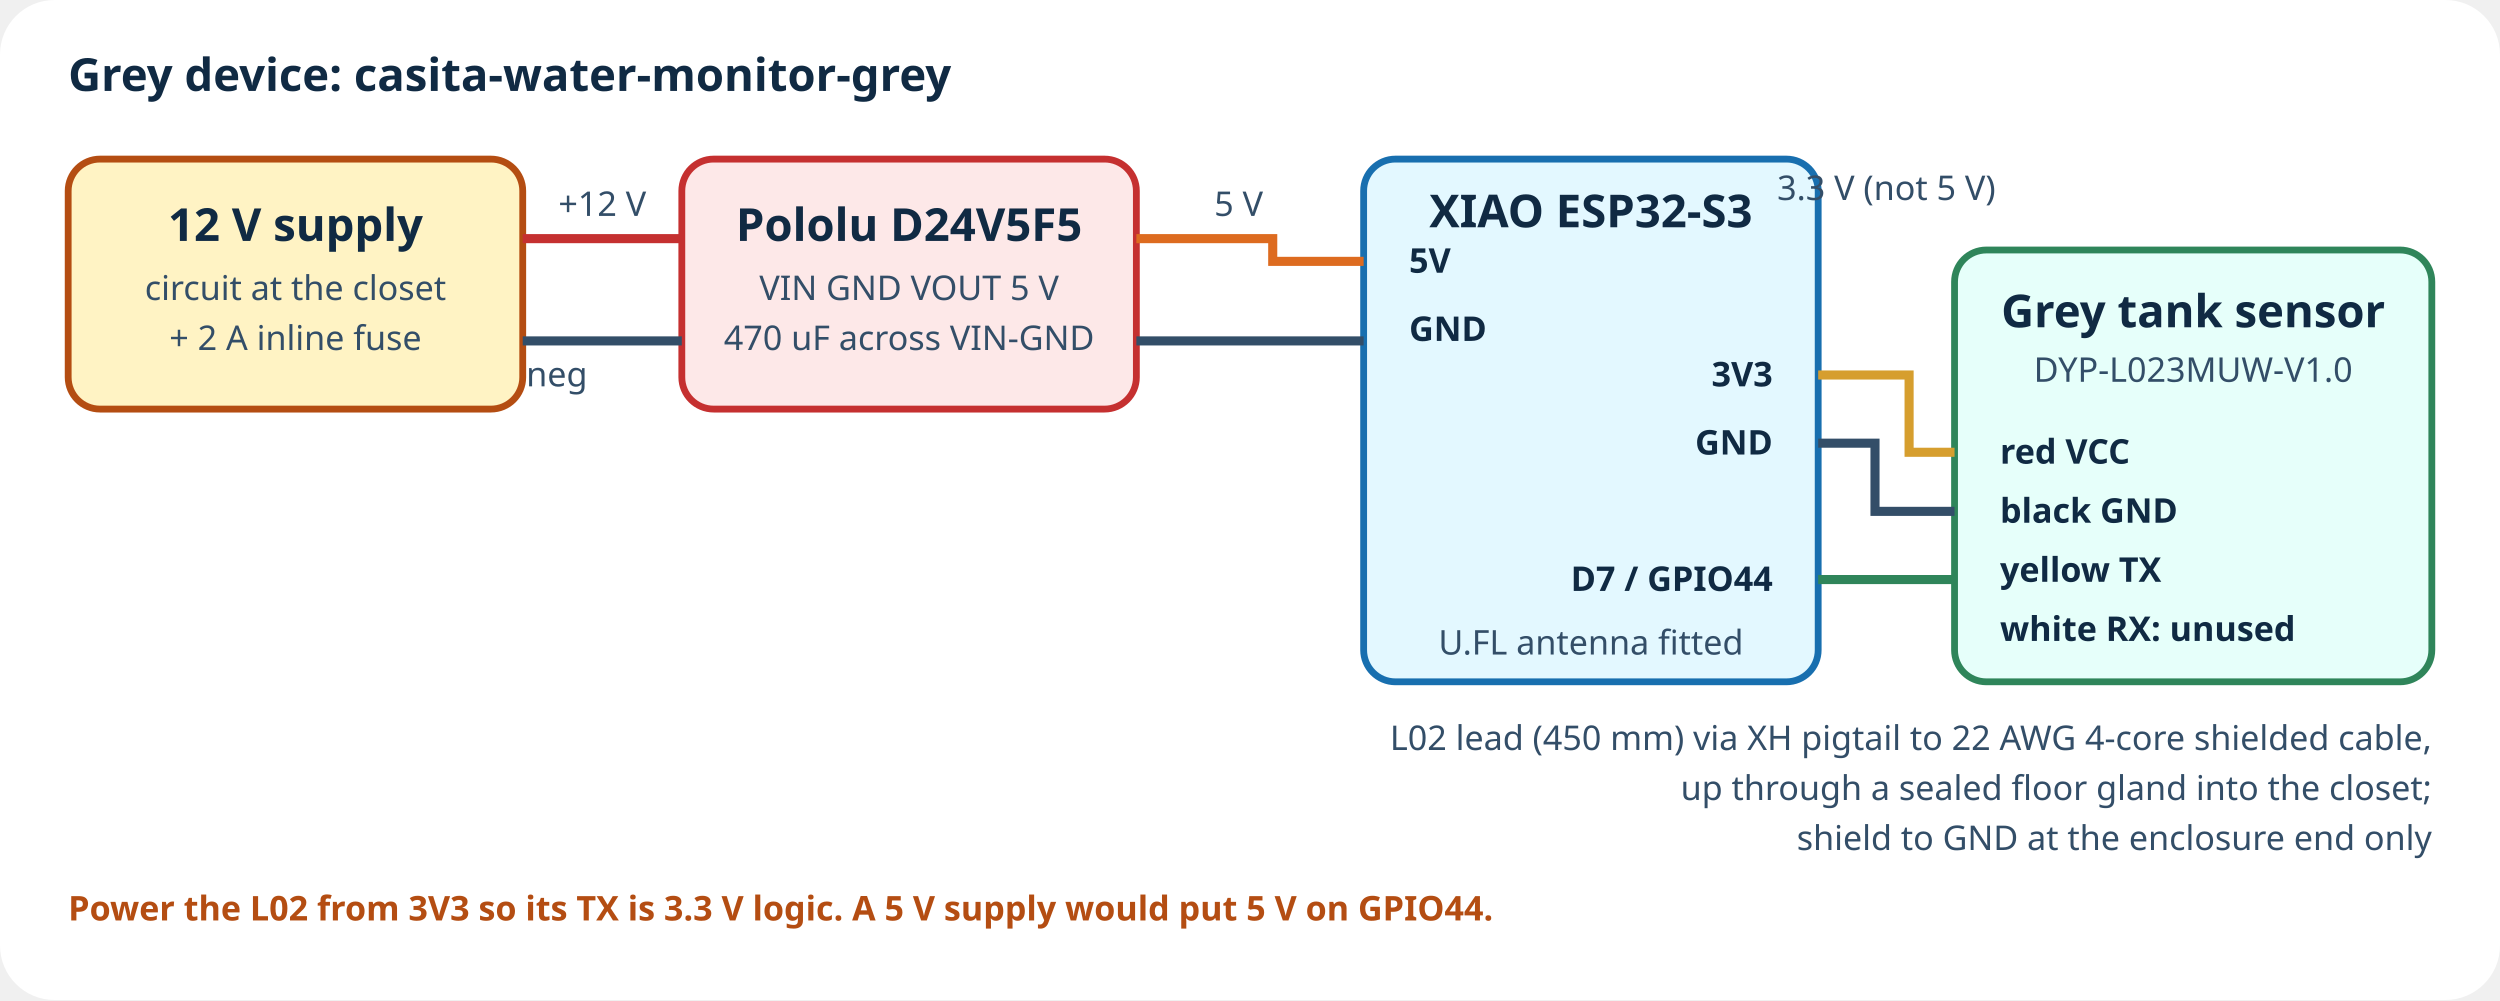
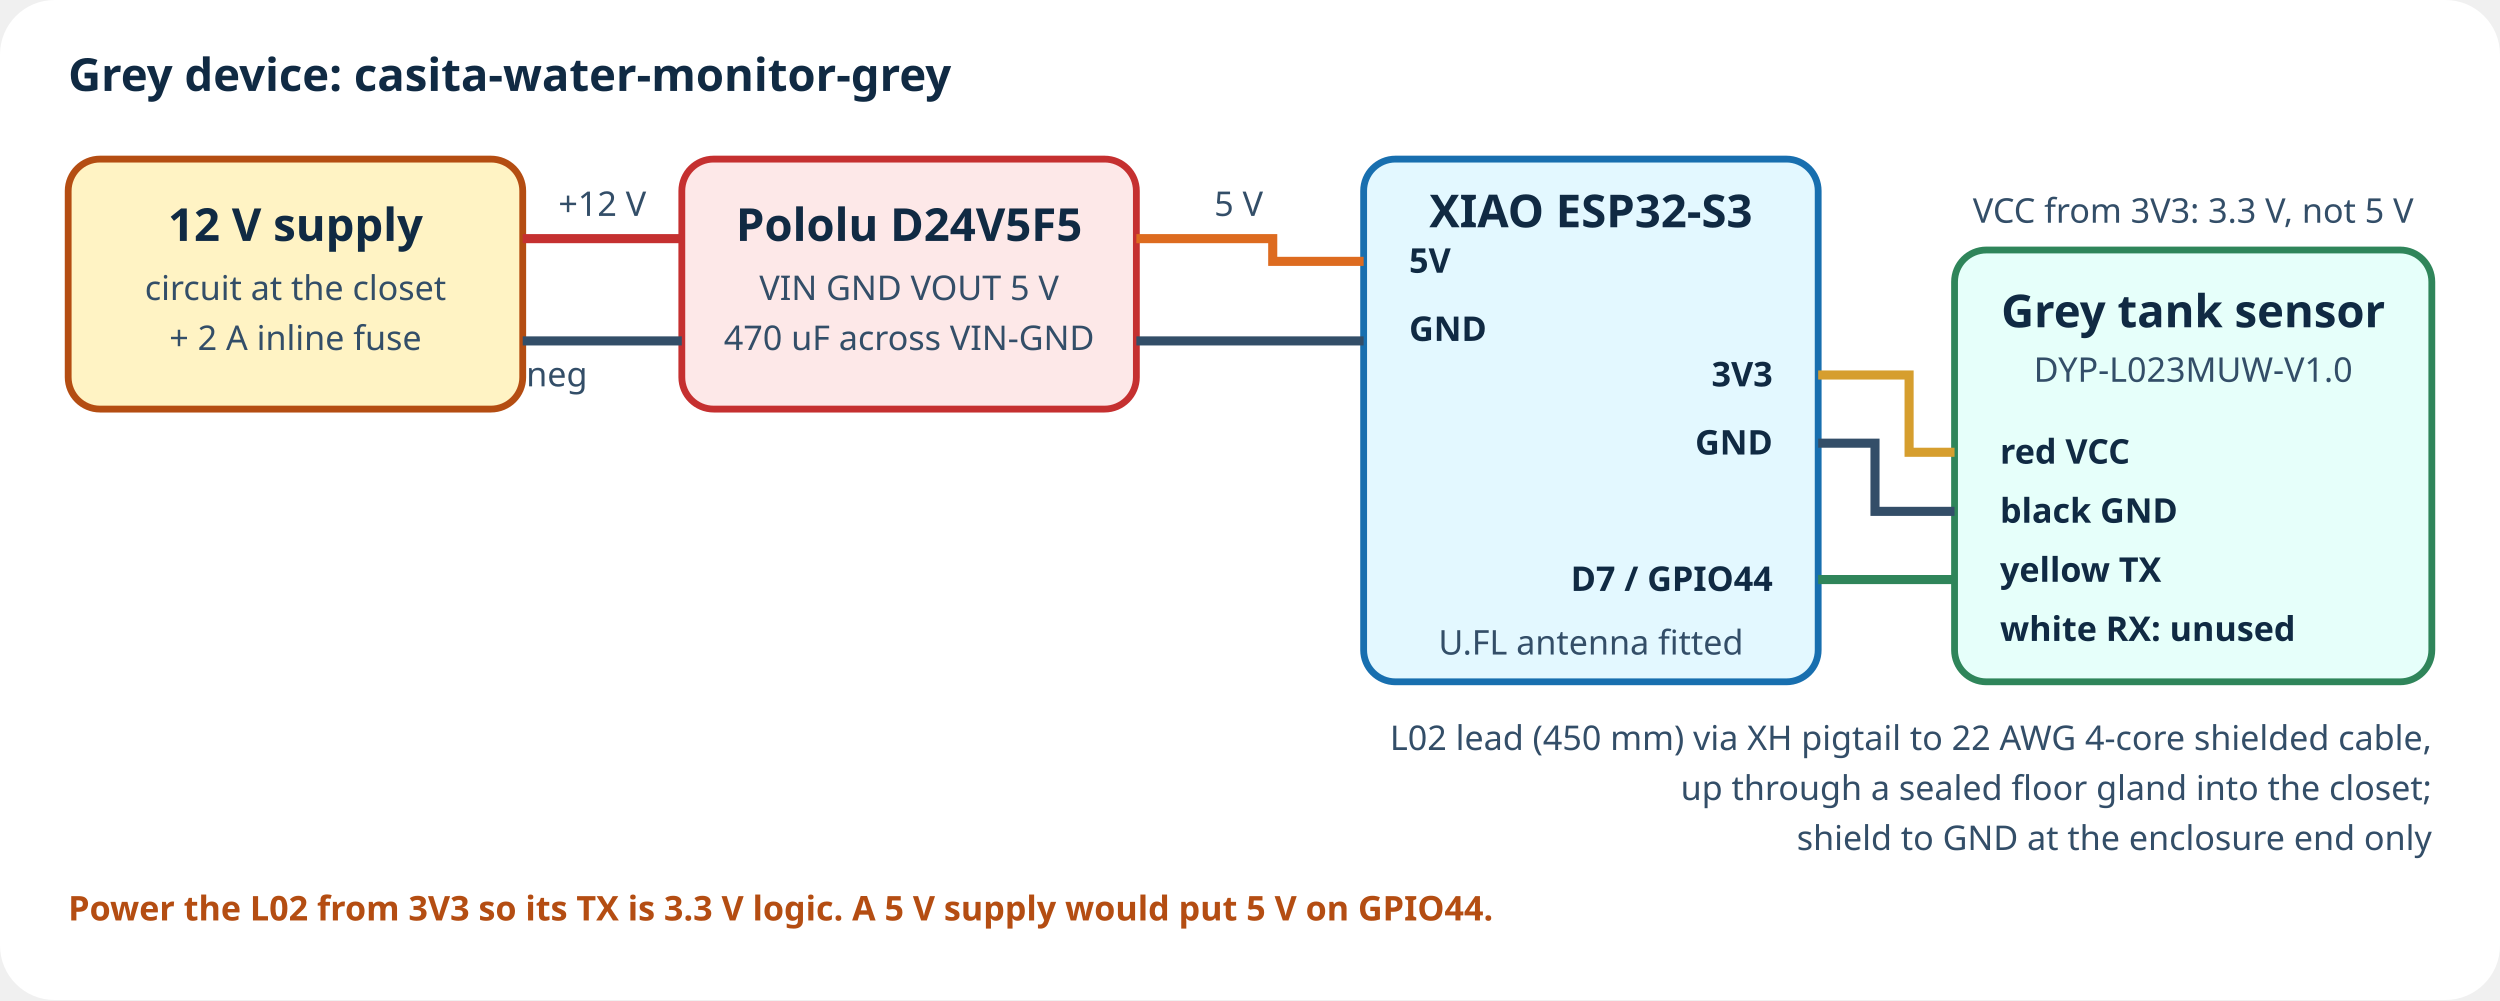
<svg xmlns="http://www.w3.org/2000/svg" width="1100" height="440" viewBox="0 0 1100 440" role="img" aria-labelledby="title desc">
  <defs>
    <style>
      .esp{fill:#e3f8ff;stroke:#186faf;stroke-width:3}
      .reg{fill:#fde8e8;stroke:#c53030;stroke-width:3}
      .l02{fill:#e6fffa;stroke:#2f855a;stroke-width:3}
      .src{fill:#fff3c4;stroke:#b44d12;stroke-width:3}
      .t{font:600 20px system-ui,sans-serif;fill:#102a43}
      .s{font:15px system-ui,sans-serif;fill:#334e68}
      .sb{font:600 15px system-ui,sans-serif;fill:#102a43}
      .warn{font:600 15px system-ui,sans-serif;fill:#b44d12}
      .w{fill:none;stroke-width:4}
      .v12{stroke:#c53030}
      .v5{stroke:#dd6b20}
      .v33{stroke:#d69e2e}
      .gnd{stroke:#334e68}
      .uart{stroke:#2f855a}
    </style>
  </defs>
  <rect width="1100" height="440" rx="24" fill="#fff" />
  <text class="t" x="30" y="40">Grey device: casita-water-monitor-grey</text>
  <rect class="src" x="30" y="70" width="200" height="110" rx="14" />
  <text class="t" x="130" y="106" text-anchor="middle">12 V supply</text>
  <text class="s" x="130" y="132" text-anchor="middle">circuit at the closet</text>
  <text class="s" x="130" y="154" text-anchor="middle">+ 2 A inline fuse</text>
  <rect class="reg" x="300" y="70" width="200" height="110" rx="14" />
  <text class="t" x="400" y="106" text-anchor="middle">Pololu D24V5F5</text>
  <text class="s" x="400" y="132" text-anchor="middle">VIN  GND  VOUT 5 V</text>
  <text class="s" x="400" y="154" text-anchor="middle">470 uF across VIN-GND</text>
  <path class="w v12" d="M230 105 H300" />
  <text class="s" x="265" y="95" text-anchor="middle">+12 V</text>
  <path class="w gnd" d="M230 150 H300" />
  <text class="s" x="245" y="170" text-anchor="middle">neg</text>
  <rect class="esp" x="600" y="70" width="200" height="230" rx="14" />
  <text class="t" x="700" y="100" text-anchor="middle">XIAO ESP32-S3</text>
  <text class="sb" x="620" y="120">5V</text>
  <text class="sb" x="620" y="150">GND</text>
  <text class="sb" x="780" y="170" text-anchor="end">3V3</text>
  <text class="sb" x="780" y="200" text-anchor="end">GND</text>
  <text class="sb" x="780" y="260" text-anchor="end">D7 / GPIO44</text>
  <text class="s" x="700" y="288" text-anchor="middle">U.FL antenna fitted</text>
  <path class="w v5" d="M500 105 H560 V115 H600" />
  <text class="s" x="545" y="95" text-anchor="middle">5 V</text>
  <path class="w gnd" d="M500 150 H600" />
  <rect class="l02" x="860" y="110" width="210" height="190" rx="14" />
  <text class="t" x="965" y="144" text-anchor="middle">Grey tank sensor</text>
  <text class="s" x="965" y="168" text-anchor="middle">DYP-L023MUW-V1.0</text>
  <text class="sb" x="880" y="204">red  VCC</text>
  <text class="sb" x="880" y="230">black  GND</text>
  <text class="sb" x="880" y="256">yellow  TX</text>
  <text class="sb" x="880" y="282">white  RX: unused</text>
  <path class="w v33" d="M800 165 H840 V199 H860" />
  <path class="w gnd" d="M800 195 H825 V225 H860" />
  <path class="w uart" d="M800 255 H860" />
-   <text class="s" x="830" y="88" text-anchor="middle">3.3 V (not 5 V)</text>
+   <text class="s" x="965" y="98" text-anchor="middle">VCC from 3V3: 3.3 V, not 5 V</text>
  <text class="s" x="1070" y="330" text-anchor="end">L02 lead (450 mm) via XH pigtail to 22 AWG 4-core shielded cable,</text>
  <text class="s" x="1070" y="352" text-anchor="end">up through a sealed floor gland into the closet;</text>
  <text class="s" x="1070" y="374" text-anchor="end">shield to GND at the enclosure end only</text>
  <text class="warn" x="30" y="405">Power the L02 from 3V3 so its TX is 3.3 V logic. A 5 V supply would put 5 V on GPIO44.</text>
</svg>
